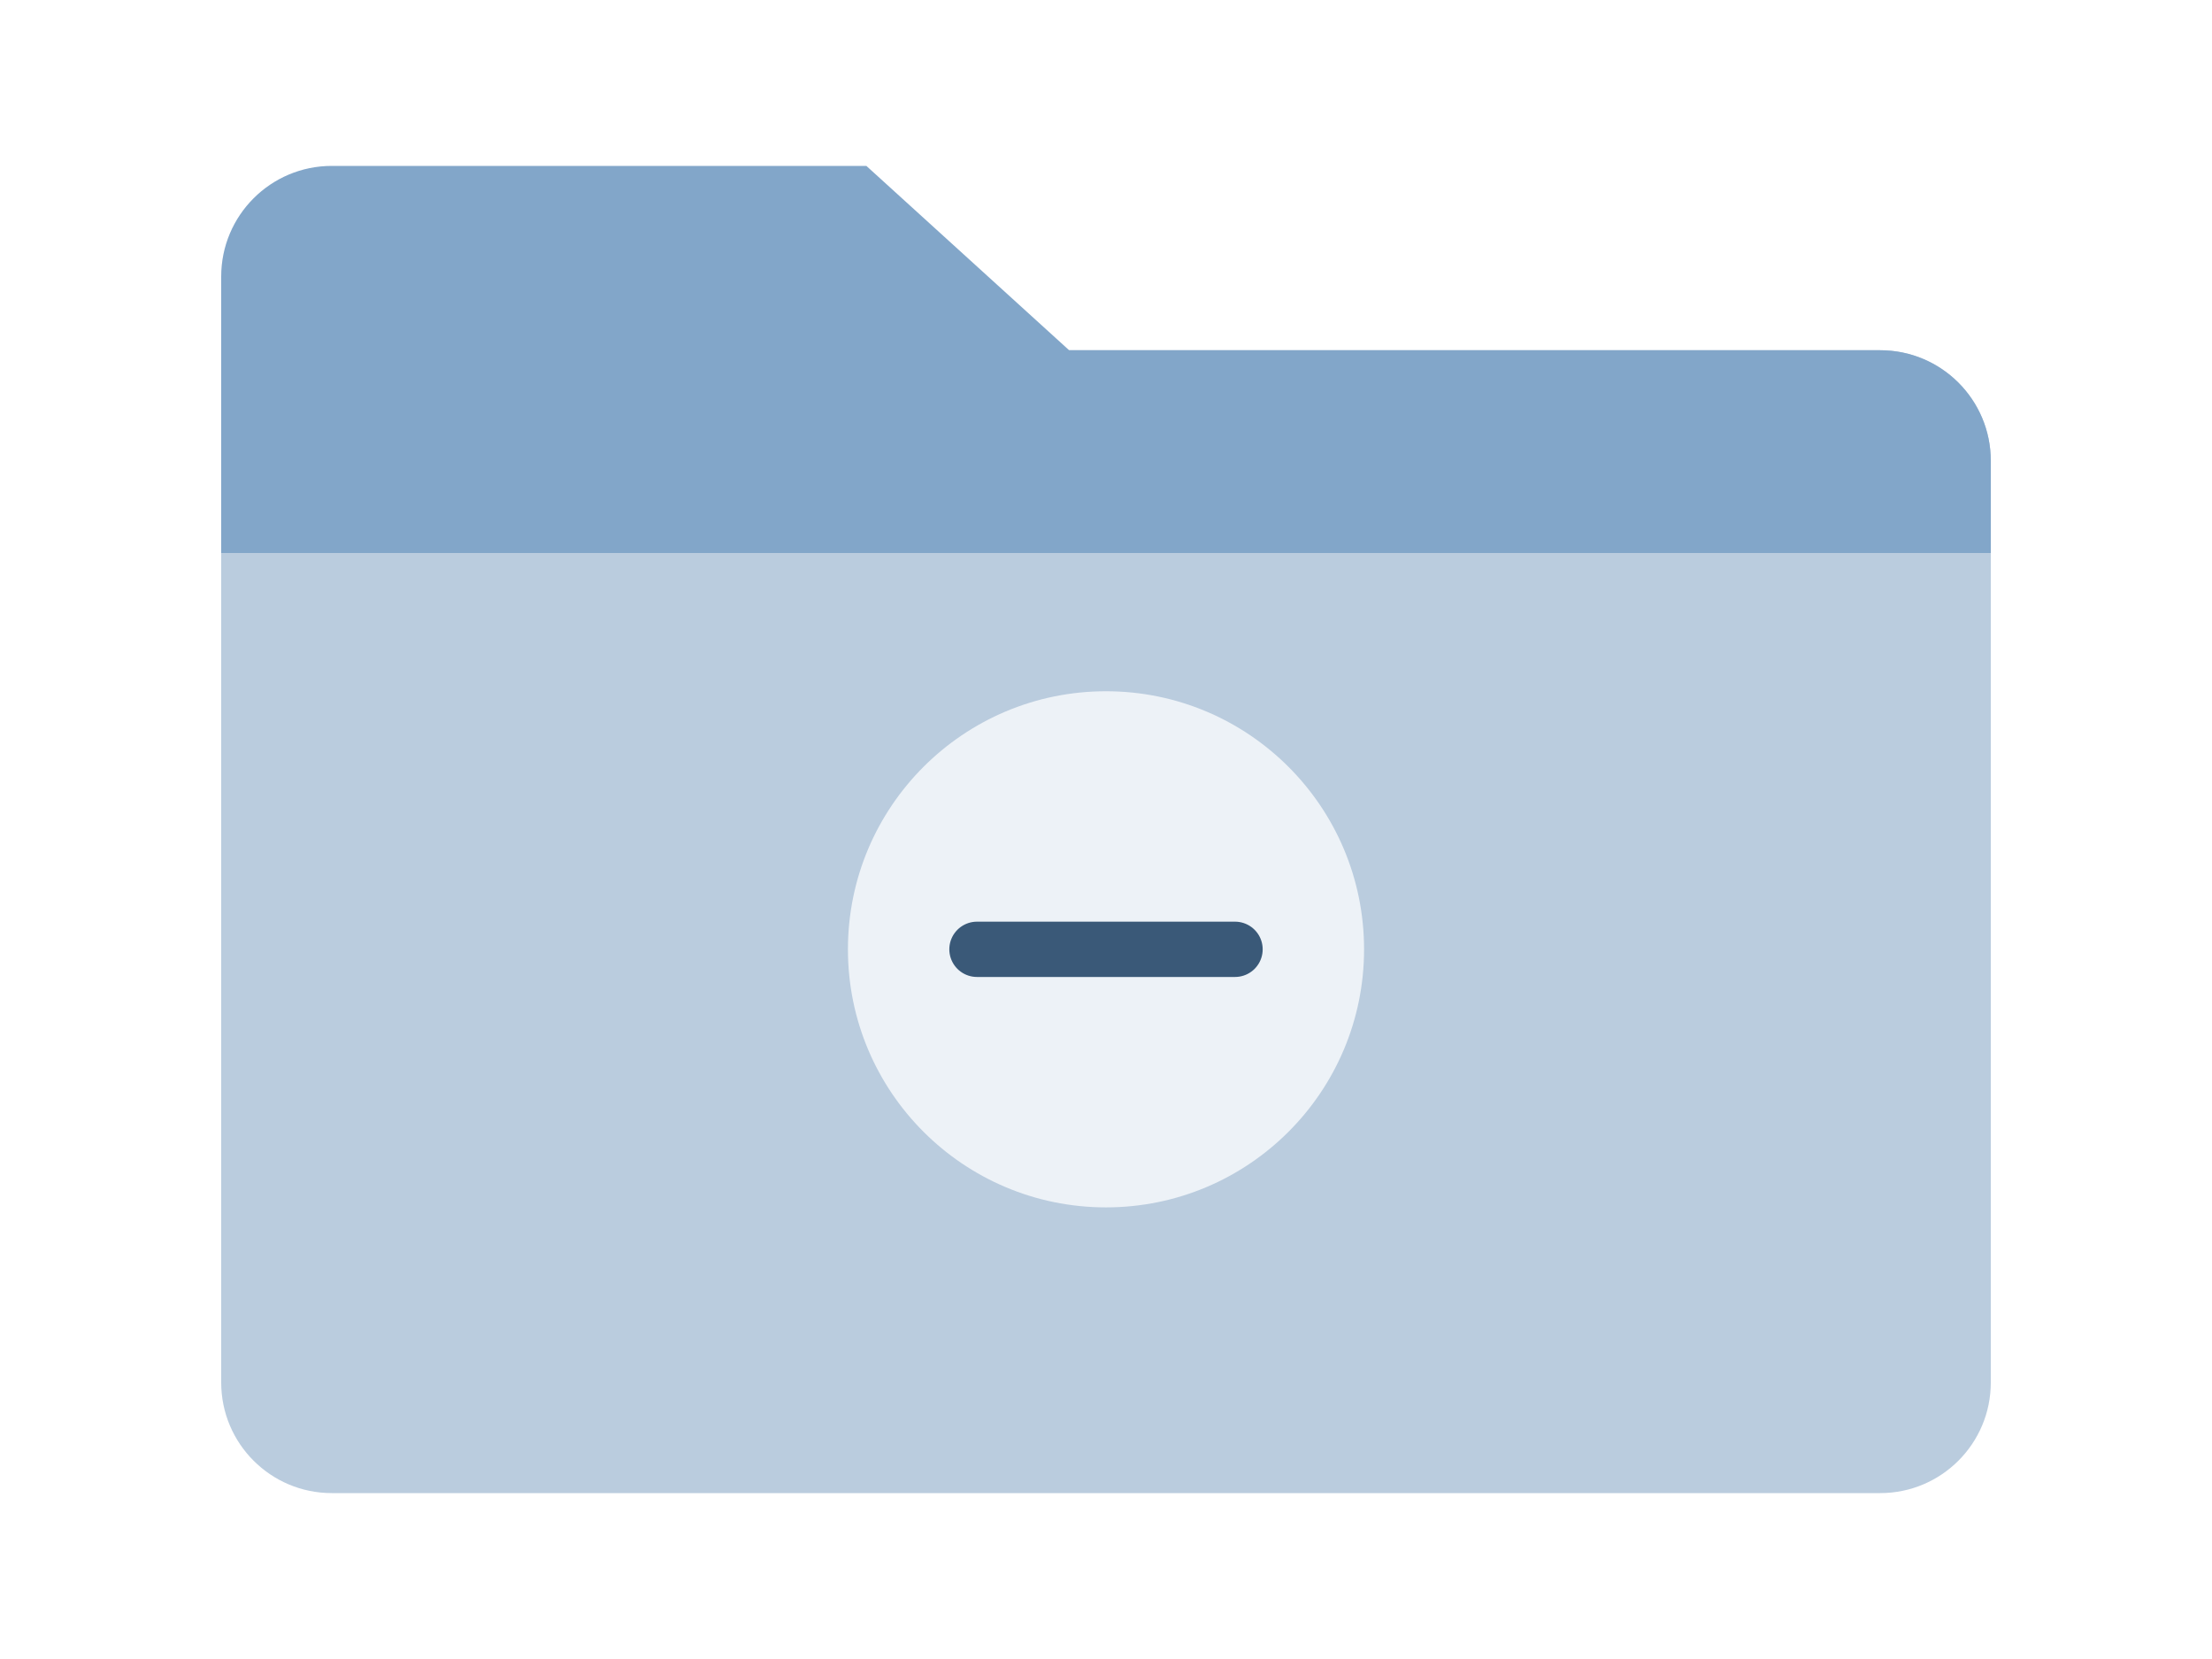
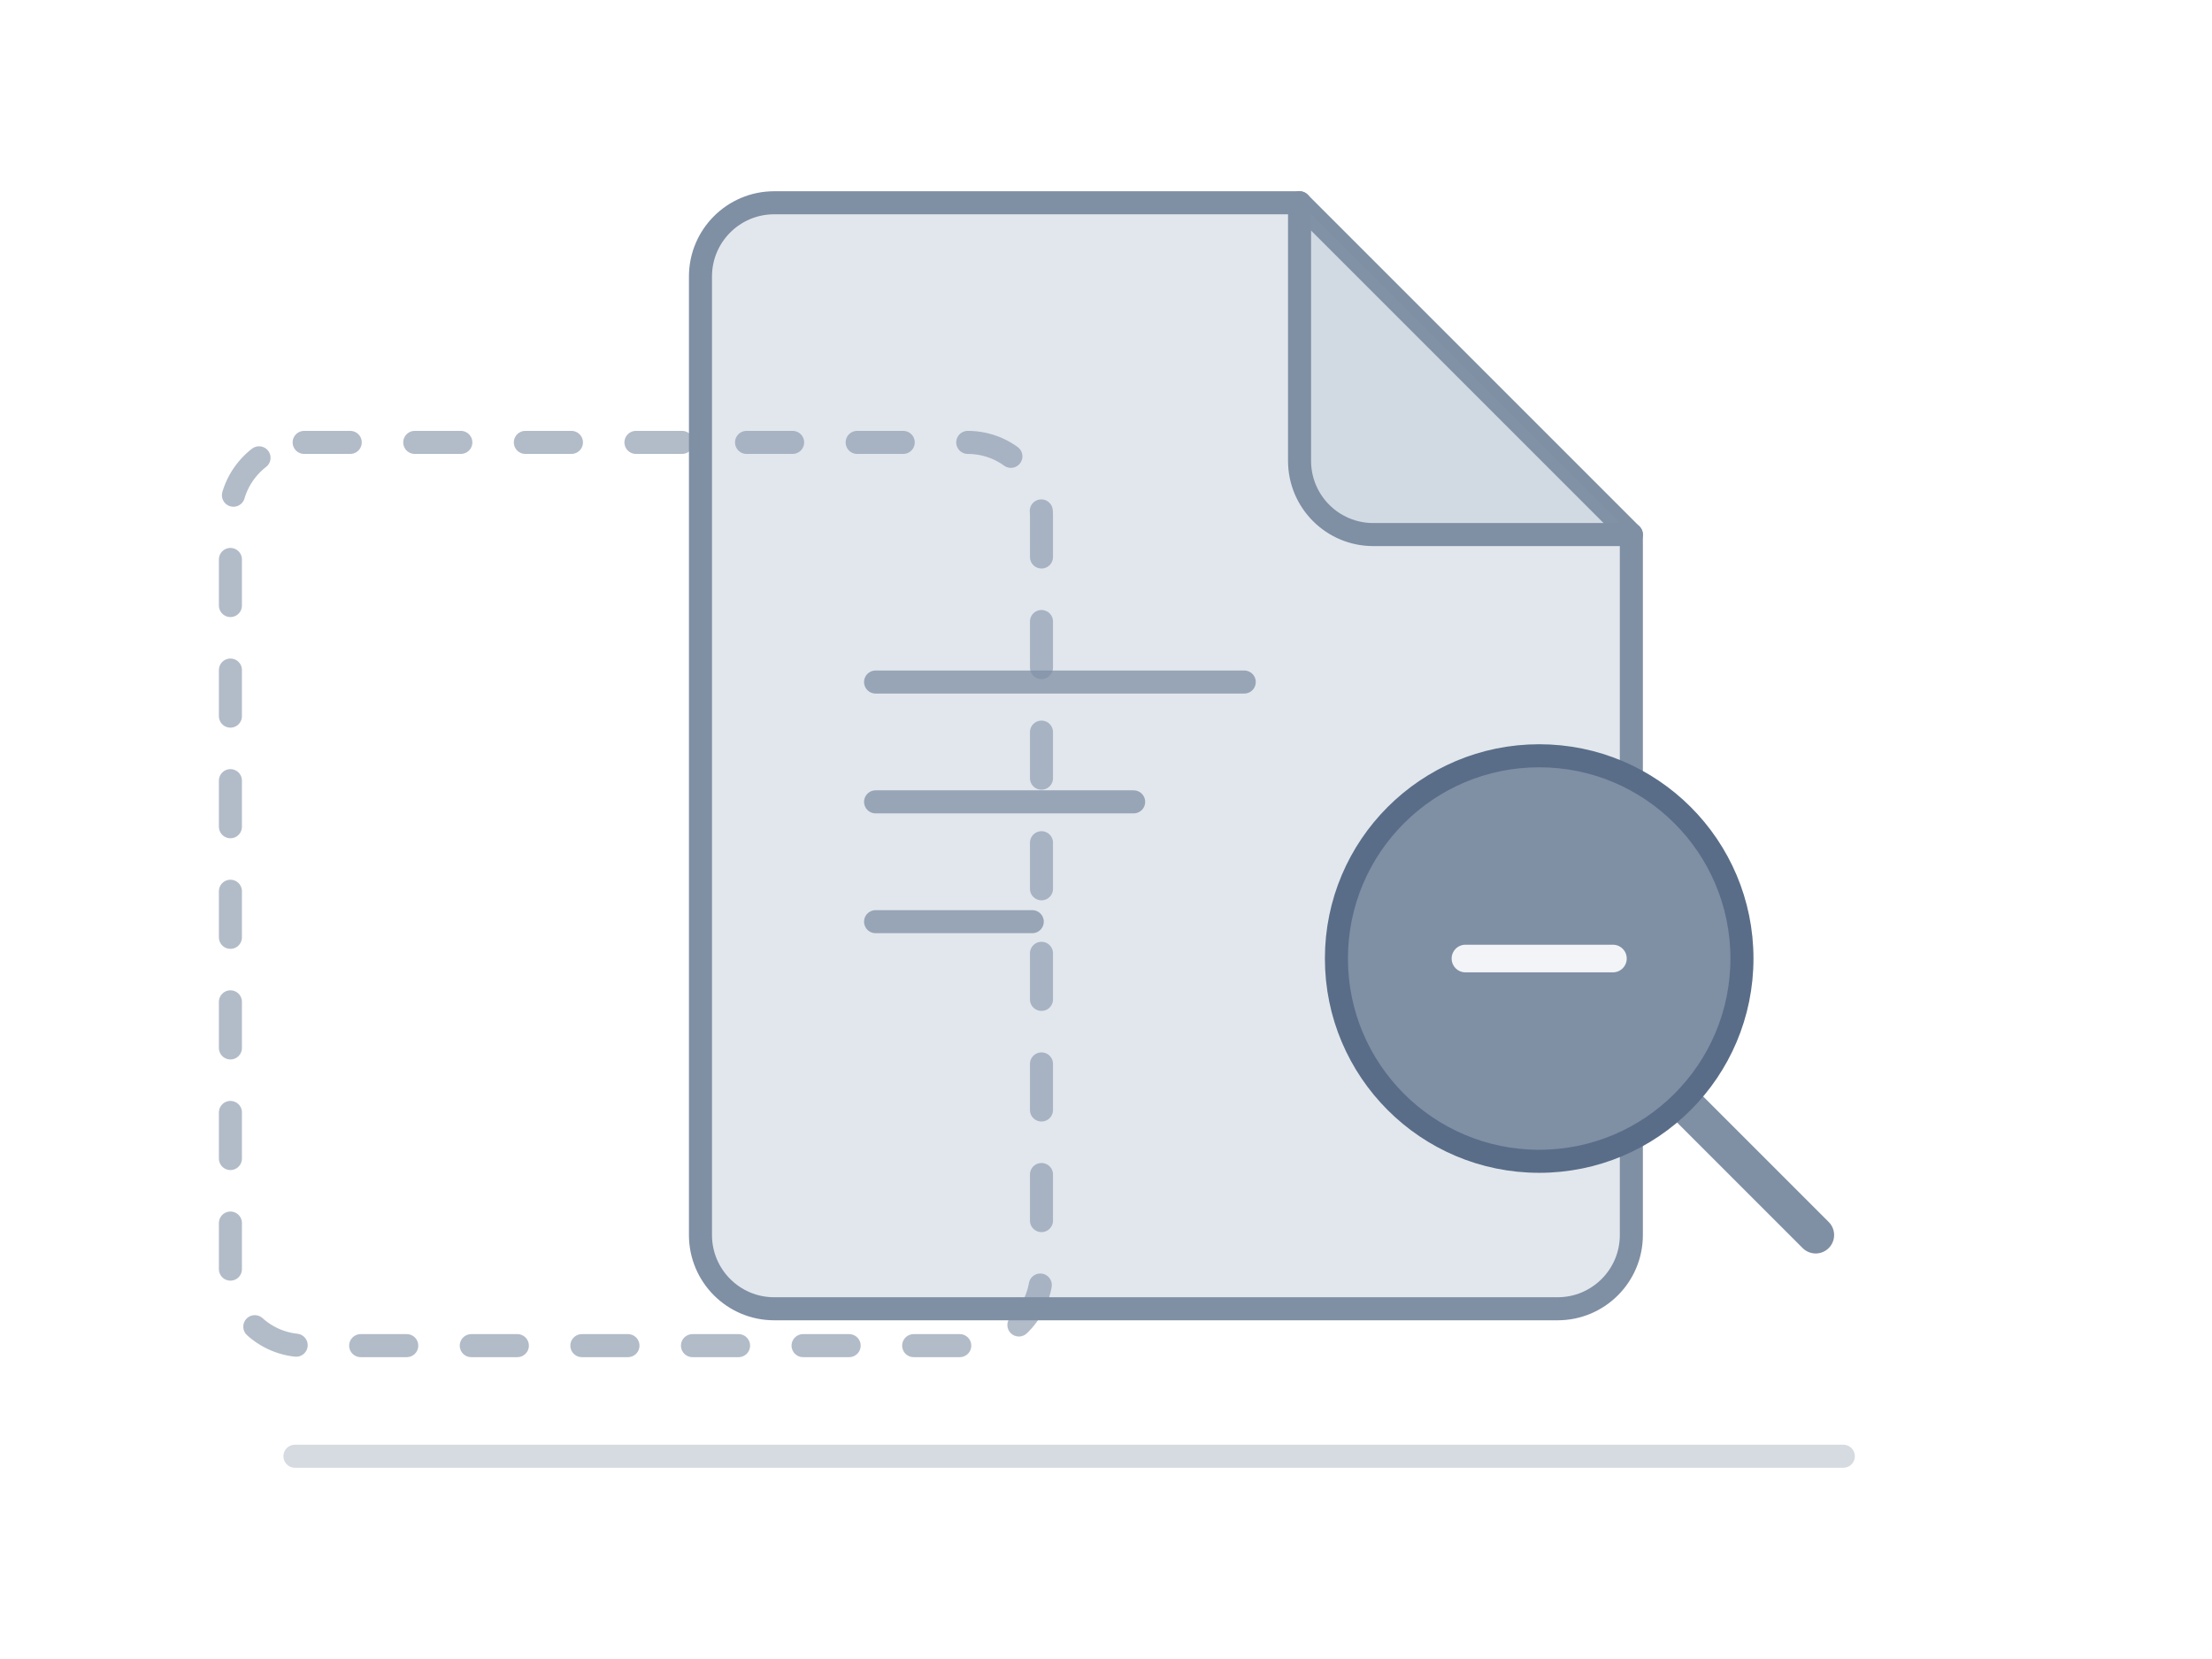
- <svg xmlns="http://www.w3.org/2000/svg" width="240" height="180" viewBox="0 0 240 180">
-   <rect x="24" y="38" width="192" height="124" rx="12" fill="hsl(210 35% 80%)" />
-   <path d="M24 60V30a12 12 0 0 1 12-12h58l22 20h88a12 12 0 0 1 12 12v10" fill="hsl(210 40% 65%)" />
-   <circle cx="120" cy="103" r="28" fill="hsl(210 40% 95%)" />
-   <path d="M106 103h28" stroke="hsl(210 35% 35%)" stroke-width="6" stroke-linecap="round" />
+ <svg xmlns="http://www.w3.org/2000/svg" width="240" height="180" viewBox="0 0 240 180" fill="none">
+   <g stroke="hsl(214 17% 57%)" stroke-width="2.5" stroke-linecap="round" stroke-linejoin="round">
+     <rect x="25" y="48" width="88" height="98" rx="8" stroke-dasharray="5 7" opacity=".6" />
+     <path d="M32 158h168" opacity=".32" />
+     <path d="M76 30a8 8 0 0 1 8-8h57l36 36v76a8 8 0 0 1-8 8H84a8 8 0 0 1-8-8Z" fill="hsl(214 24% 60% / .23)" />
+     <path d="M141 22v28a8 8 0 0 0 8 8h28" fill="hsl(214 22% 63% / .19)" />
+     <path d="M95 74h40m-40 13h28m-28 13h17" opacity=".75" />
+     <path d="m183 120 14 14" stroke-width="4" />
+     <circle cx="167" cy="104" r="22" fill="hsl(214 17% 57%)" stroke="hsl(214 21% 44%)" />
+     <path d="M159 104h16" stroke="hsl(214 25% 96%)" stroke-width="3" />
+   </g>
</svg>
